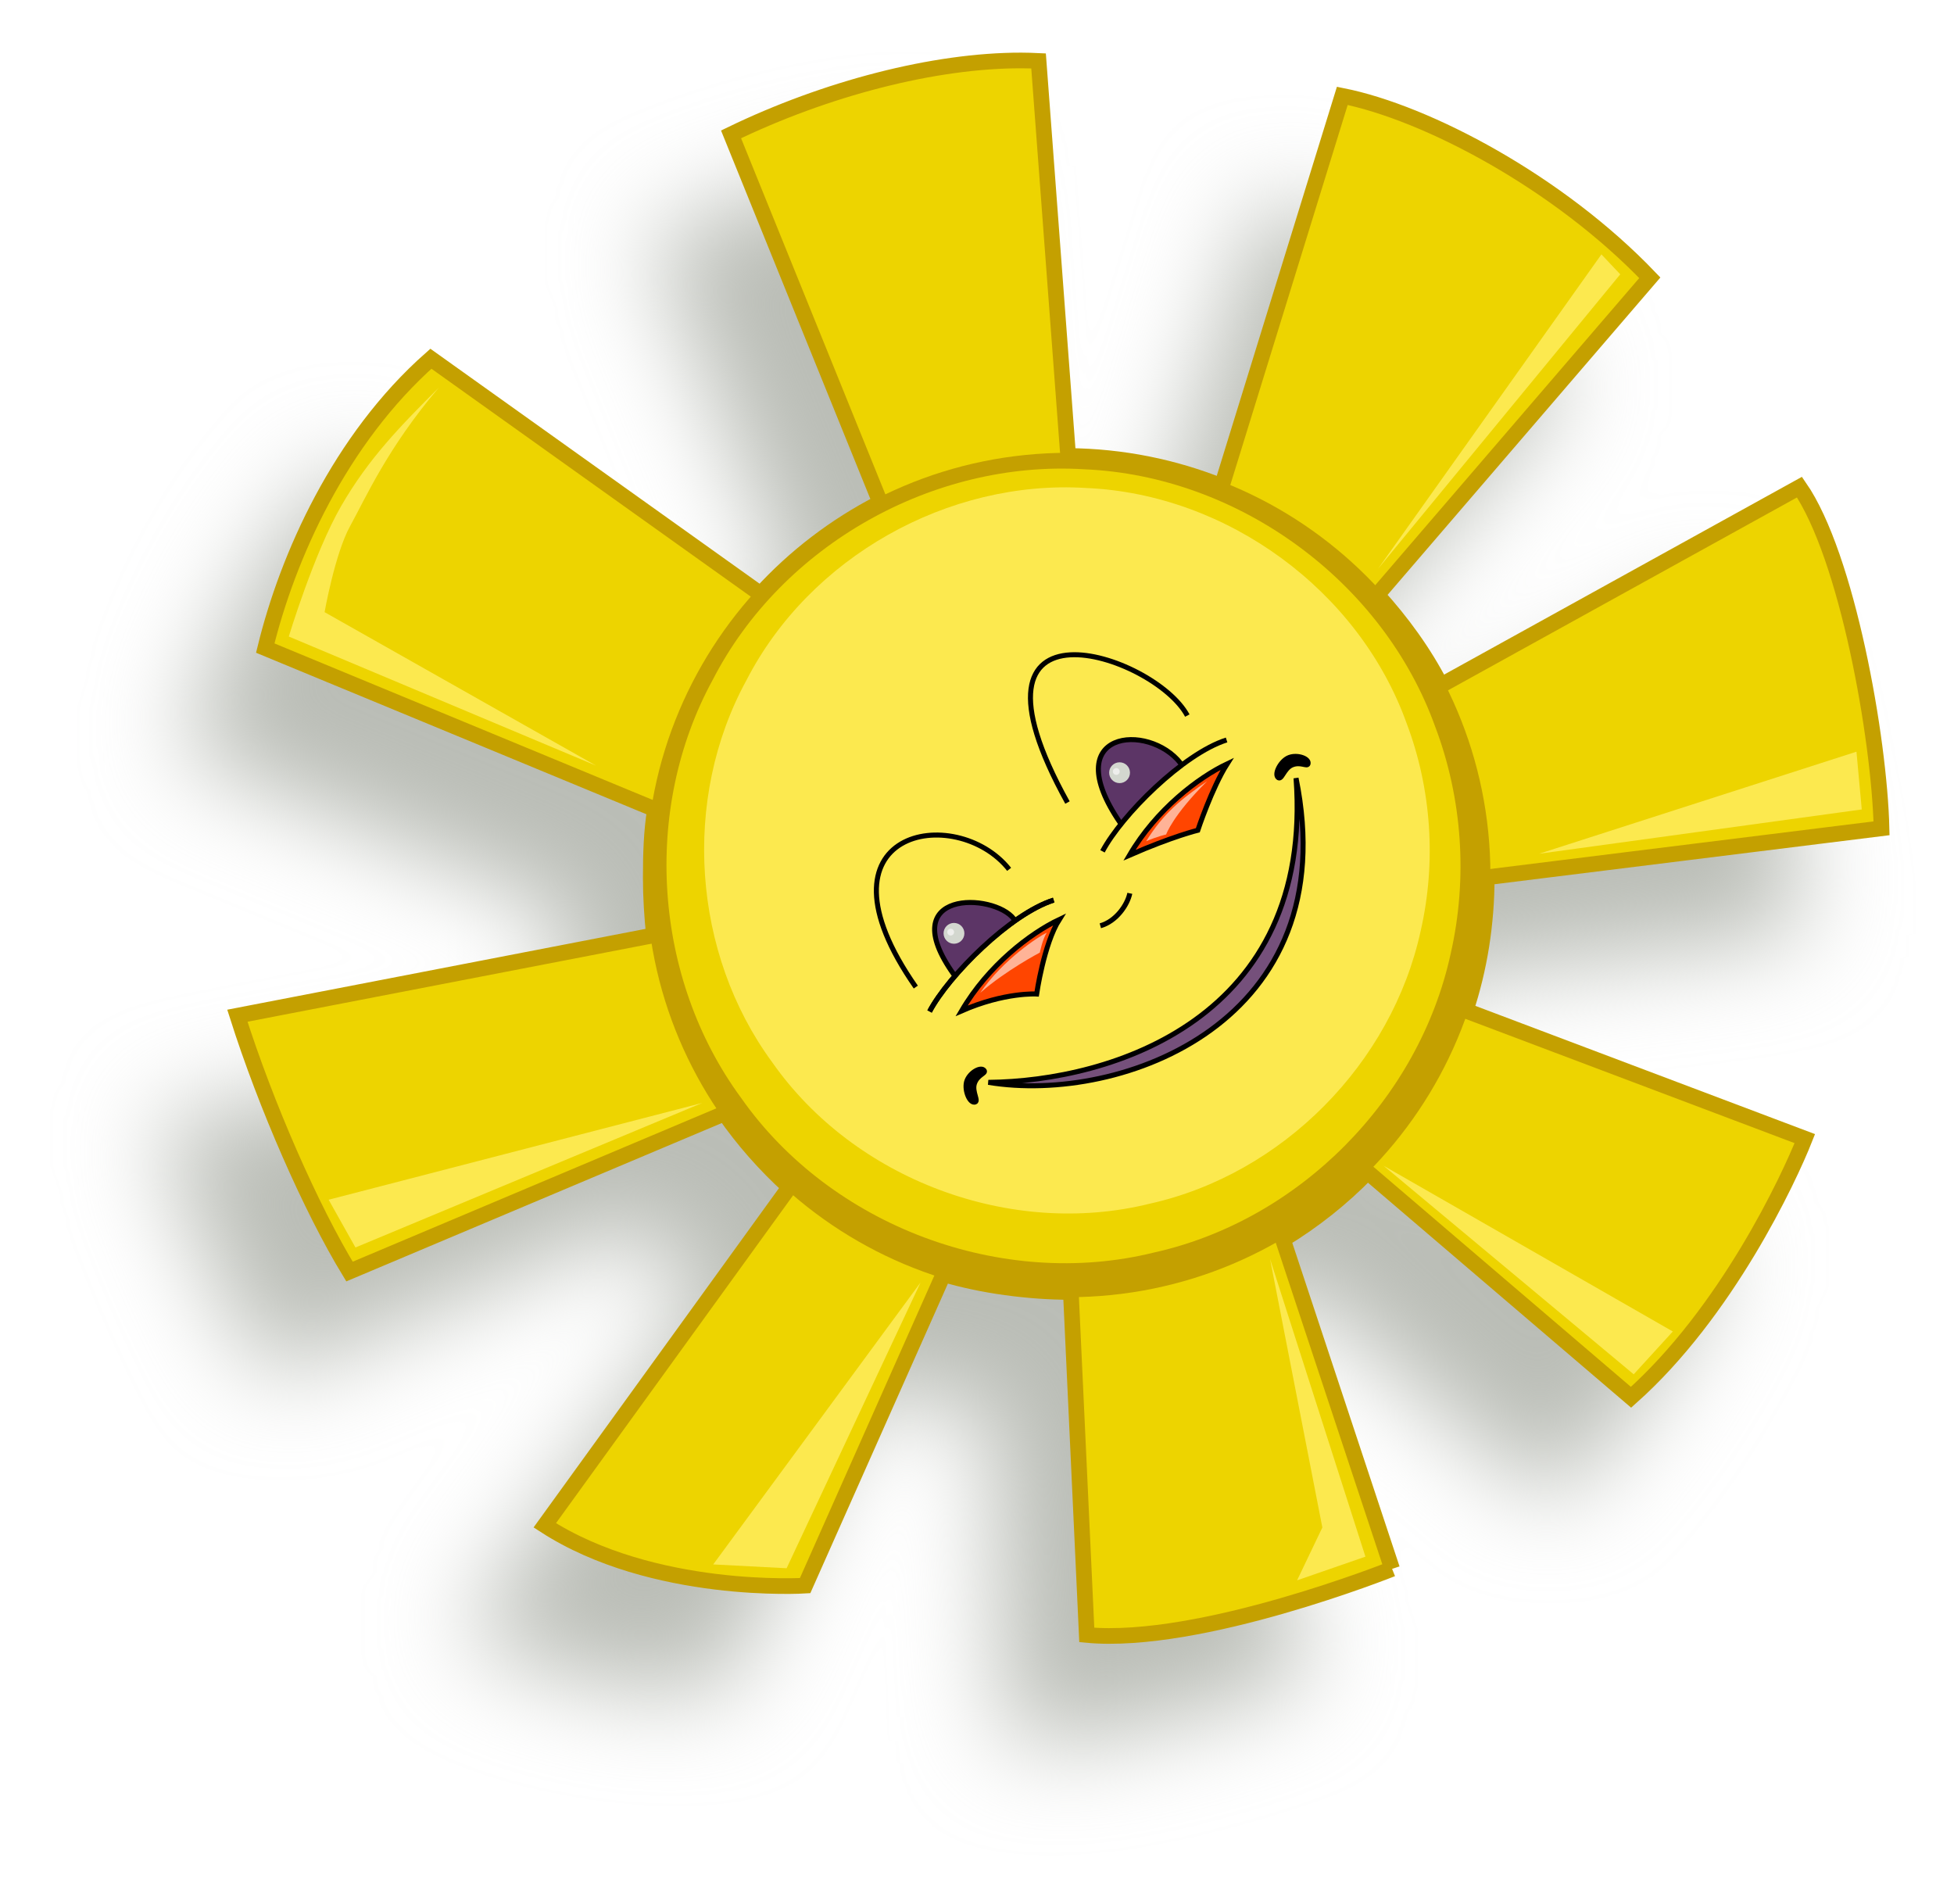
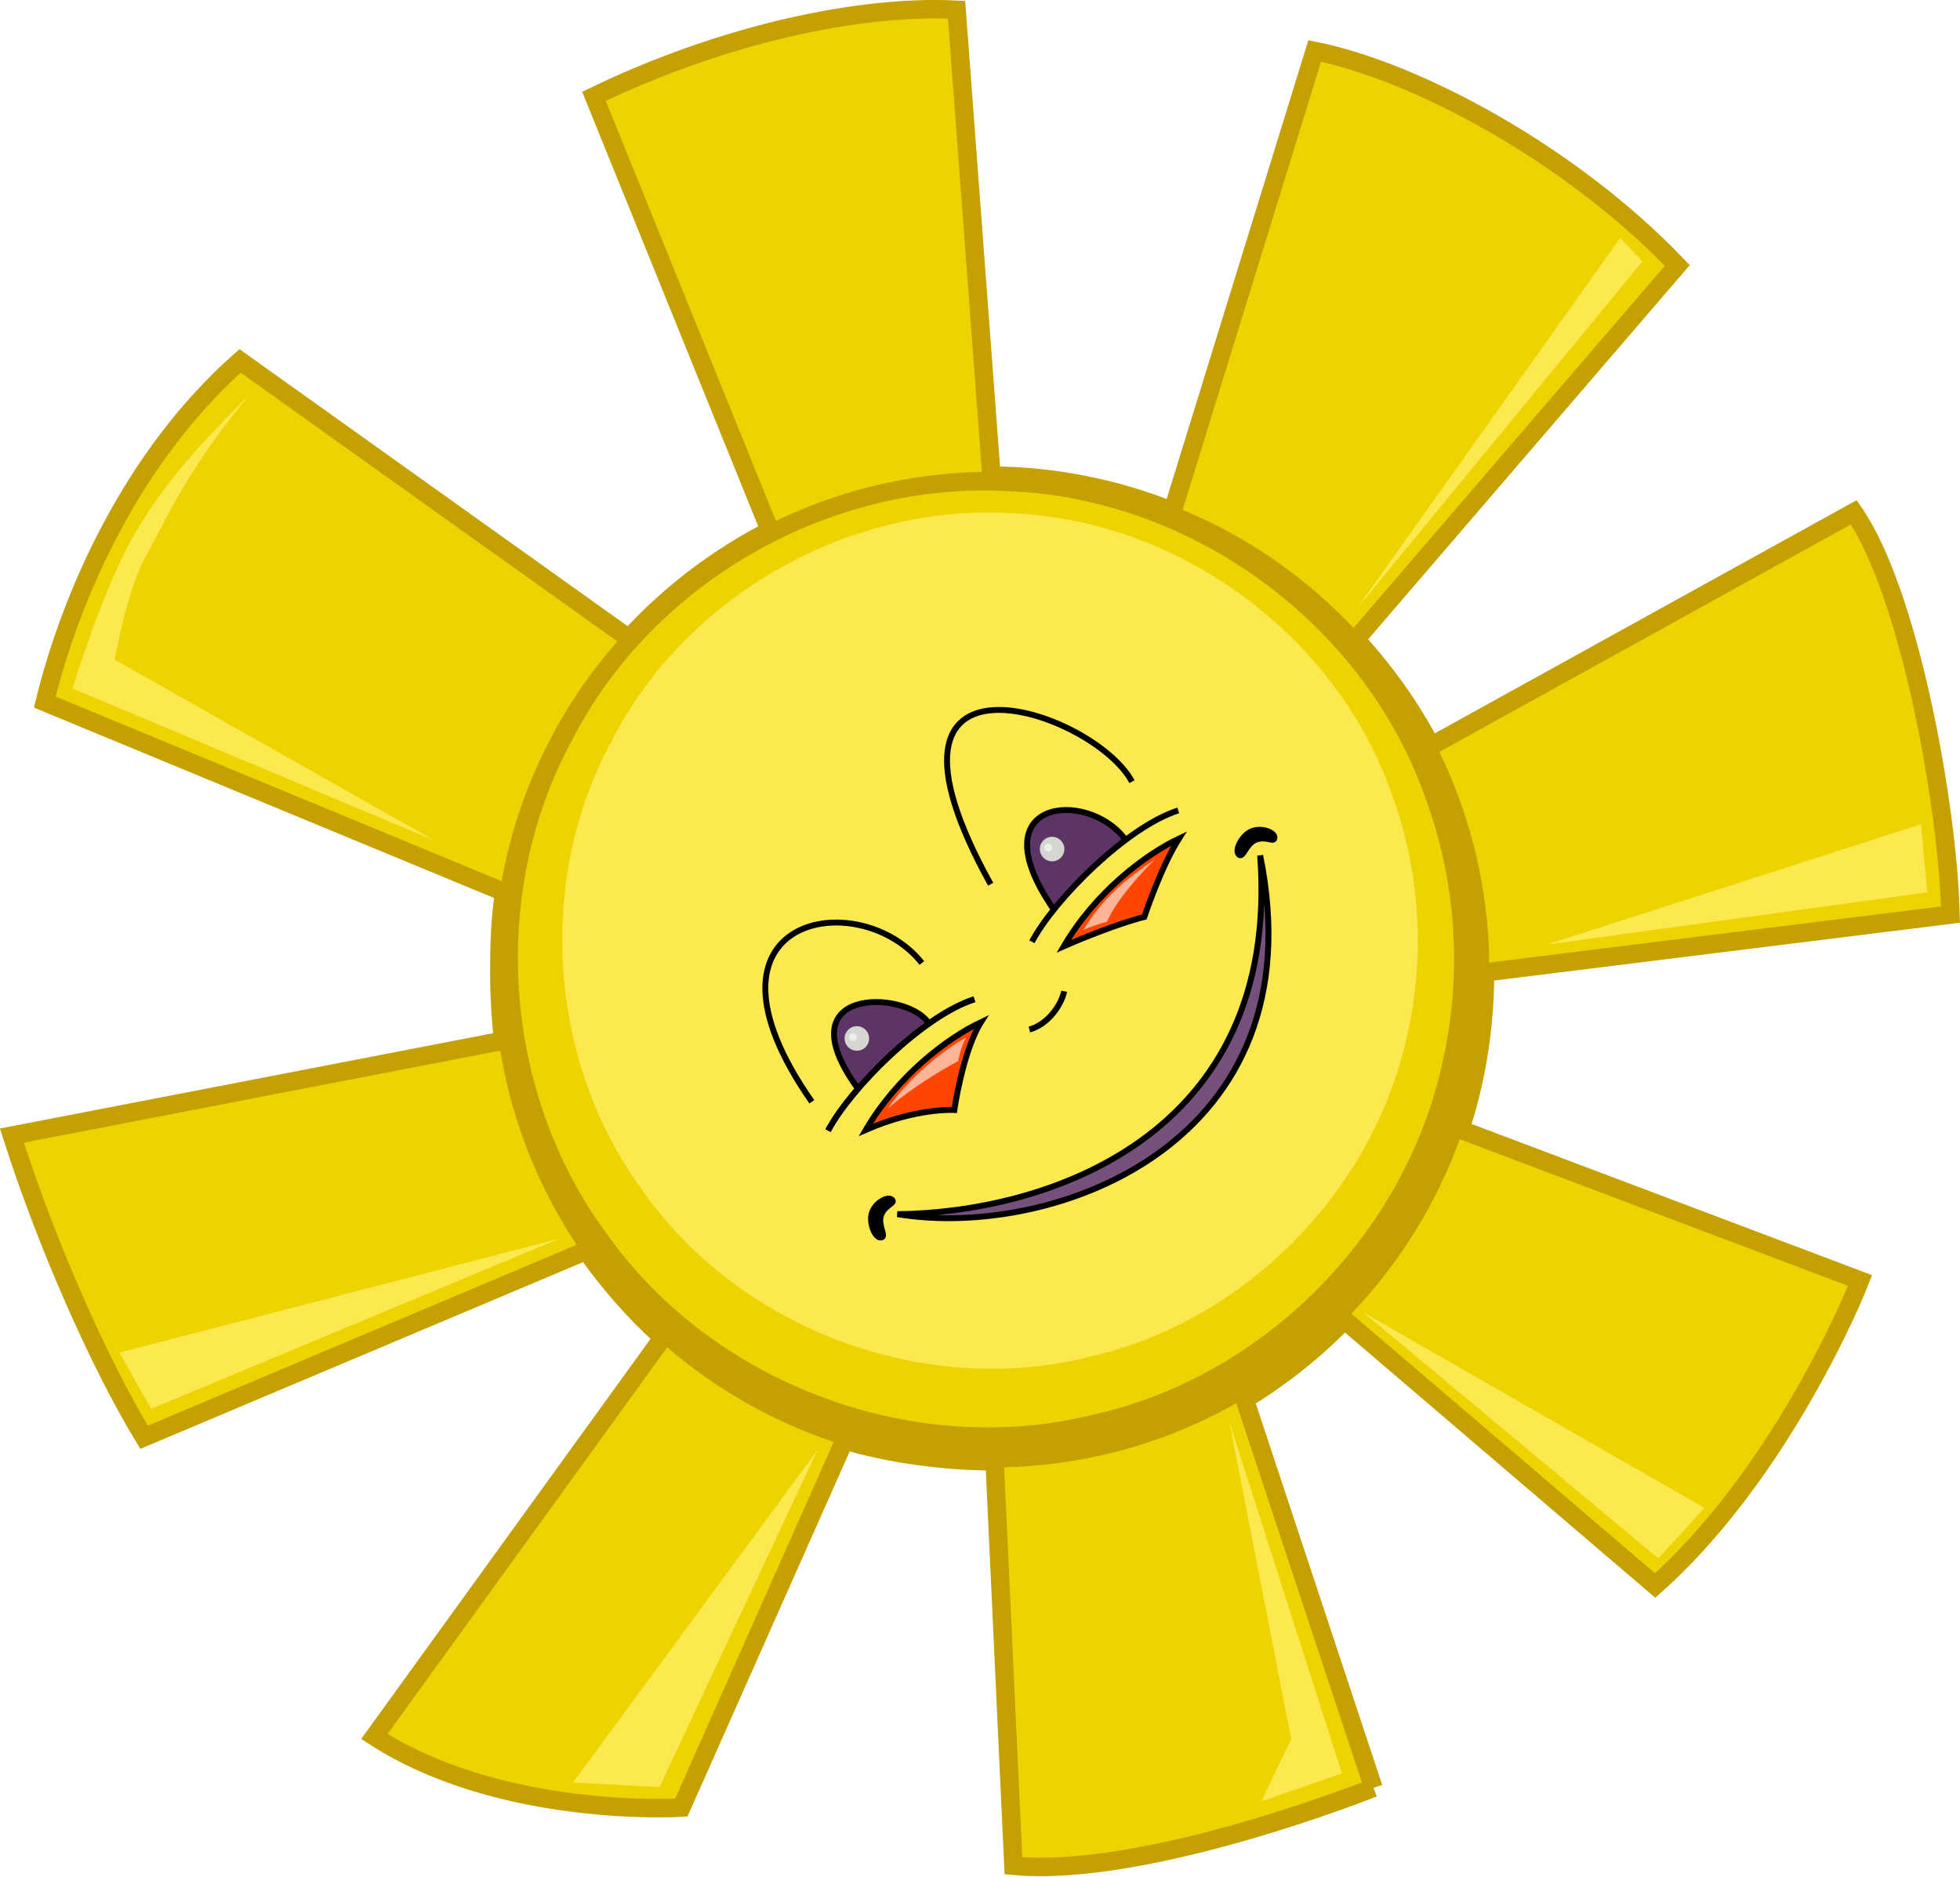
- <svg xmlns="http://www.w3.org/2000/svg" id="svg2" viewBox="0 0 390 380" version="1.0">
+ <svg xmlns="http://www.w3.org/2000/svg" id="svg2" viewBox="0 0 331.781 317.585" version="1.0" width="100%" height="100%">
  <defs id="defs4">
    <filter id="filter6771" color-interpolation-filters="sRGB">
      <feGaussianBlur id="feGaussianBlur6773" stdDeviation="9.851" />
    </filter>
  </defs>
-   <g id="layer1" transform="translate(-158.2 -221.46)">
-     <g id="g8202">
-       <path id="path5989" style="fill-rule:evenodd;filter:url(#filter6771);fill:#babdb6" d="m345.89 254.52c-17.456-0.026-39.084 5.621-57.938 14.75l29.406 72.594c-9.236 4.664-17.505 10.955-24.406 18.531l-64.906-46.344c-18.205 16.088-28.617 39.545-33.062 57.75l77.062 31.906c-0.698 4.363-1.062 8.847-1.062 13.406 0 4.122 0.302 8.161 0.875 12.125l-82.438 15.938c5.716 17.994 14.754 38.573 22.375 51.062l74.125-31.25c3.816 5.513 8.292 10.517 13.281 14.969l-48.438 66.938c21.592 13.971 51.969 12.031 51.969 12.031l27.31-61.41c7.969 2.501 16.428 3.844 25.219 3.844 0.197 0 0.397 0.001 0.594 0l3.125 67.406c22.651 2.117 60.938-13.188 60.938-13.188l-21.781-65.719c3.785-2.307 7.355-4.914 10.719-7.75 0.768-0.648 1.538-1.295 2.281-1.969 0.049-0.045 0.107-0.08 0.156-0.125 1.292-1.152 2.562-2.334 3.781-3.562l52.531 44.875c19.052-16.935 31.512-43.581 34.688-51.625l-67.25-25.406c2.877-8.432 4.462-17.451 4.5-26.844l78.062-9.688c-0.423-17.993-6.849-54.334-16.375-68.094l-70.875 39.188c-3.429-6.713-7.724-12.914-12.75-18.438l53.75-62.531c-18.205-19.052-44.44-32.926-61.375-36.312l-23.812 77.094c-9.566-3.774-20.005-5.844-30.906-5.844-0.011 0-0.021-0-0.031 0l-5.875-78.219c-1.125-0.053-2.274-0.092-3.438-0.094z" />
-       <path id="path2511" style="fill-rule:evenodd;stroke:#c4a000;stroke-width:3.125;fill:#edd400" d="m436.05 534.59s-38.287 15.304-60.938 13.188l-3.183-68.46c-8.404 0-17.75-1.253-25.411-3.547l-27.625 62.163s-30.37 1.932-51.962-12.039l48.83-67.512c-4.863-4.405-9.177-9.305-12.949-14.705l-74.857 31.569c-7.621-12.49-16.659-33.069-22.375-51.062l83.148-16.068c-0.391-3.639-0.64-7.63-0.64-11.401 0-4.676 0.114-9.25 0.848-13.719l-77.793-32.188c4.446-18.205 14.857-41.662 33.062-57.75l65.816 46.969c6.765-7.427 14.858-13.614 23.875-18.25l-29.785-73.5c18.853-9.129 40.482-14.776 57.938-14.75 1.164 0.002 2.313 0.041 3.438 0.094l5.906 78.844c10.828 0.088 21.166 2.22 30.656 6.031l24.062-77.906c16.935 3.387 43.17 17.261 61.375 36.312l-54.411 63.299c4.931 5.417 9.338 11.487 12.719 18.039l71.567-39.557c9.526 13.76 15.952 50.1 16.375 68.094l-78.8 9.783c0 9.242-1.449 18.272-4.208 26.594l67.696 25.56c-3.175 8.044-15.636 34.69-34.688 51.625l-52.585-44.951c-5.007 5.167-10.69 9.68-16.89 13.458l21.787 65.743" />
-       <g id="g8104" transform="translate(7.5756 -8.8434)">
-         <path id="path3338" style="fill-rule:evenodd;fill:#c4a000" d="m13.944 64.107c0 54.869-44.48 99.348-99.348 99.348-54.869 0-99.348-44.48-99.348-99.348 0-54.869 44.48-99.348 99.348-99.348 54.869 0 99.348 44.48 99.348 99.348z" transform="matrix(.84816 0 0 .84816 436.27 350.57)" />
-         <path id="path3340" style="fill-rule:evenodd;fill:#edd400" d="m437.09 375.38c-10.404-29.024-39.253-50.123-70.081-51.414-30.087-1.849-60.299 15.11-74.125 42.012-14.18 25.935-11.828 59.67 5.644 83.433 17.974 25.649 52.099 38.387 82.421 30.882 28.985-6.436 52.911-30.602 59.218-59.653 3.42-14.987 2.349-30.909-3.076-45.26z" />
-         <path id="path3334" style="fill-rule:evenodd;fill:#fce94f" d="m431.38 374.68c-9.508-26.523-35.87-45.804-64.042-46.984-27.494-1.69-55.103 13.808-67.738 38.392-12.959 23.7-10.809 54.528 5.157 76.244 16.425 23.439 47.61 35.08 75.319 28.221 26.487-5.882 48.352-27.965 54.115-54.513 3.126-13.696 2.147-28.245-2.811-41.36z" />
+   <g id="layer1" transform="translate(-203.5625,-231.9687)">
+     <g id="g3053">
+       <path id="path2511" style="fill:#edd400;fill-rule:evenodd;stroke:#c4a000;stroke-width:3.125" d="m 436.05,534.59 c 0,0 -38.287,15.304 -60.938,13.188 l -3.183,-68.46 c -8.404,0 -17.75,-1.253 -25.411,-3.547 l -27.625,62.163 c 0,0 -30.37,1.932 -51.962,-12.039 l 48.83,-67.512 c -4.863,-4.405 -9.177,-9.305 -12.949,-14.705 l -74.857,31.569 c -7.621,-12.49 -16.659,-33.069 -22.375,-51.062 l 83.148,-16.068 c -0.391,-3.639 -0.64,-7.63 -0.64,-11.401 0,-4.676 0.114,-9.25 0.848,-13.719 l -77.793,-32.188 c 4.446,-18.205 14.857,-41.662 33.062,-57.75 l 65.816,46.969 c 6.765,-7.427 14.858,-13.614 23.875,-18.25 l -29.785,-73.5 c 18.853,-9.129 40.482,-14.776 57.938,-14.75 1.164,0.002 2.313,0.041 3.438,0.094 l 5.906,78.844 c 10.828,0.088 21.166,2.22 30.656,6.031 l 24.062,-77.906 c 16.935,3.387 43.17,17.261 61.375,36.312 l -54.411,63.299 c 4.931,5.417 9.338,11.487 12.719,18.039 l 71.567,-39.557 c 9.526,13.76 15.952,50.1 16.375,68.094 l -78.8,9.783 c 0,9.242 -1.449,18.272 -4.208,26.594 l 67.696,25.56 c -3.175,8.044 -15.636,34.69 -34.688,51.625 l -52.585,-44.951 c -5.007,5.167 -10.69,9.68 -16.89,13.458 l 21.787,65.743" />
+       <g id="g8104" transform="translate(7.5756,-8.8434)">
+         <path id="path3338" style="fill:#c4a000;fill-rule:evenodd" d="m 13.944,64.107 c 0,54.869 -44.48,99.348 -99.348,99.348 -54.869,0 -99.348,-44.48 -99.348,-99.348 0,-54.869 44.48,-99.348 99.348,-99.348 54.869,0 99.348,44.48 99.348,99.348 z" transform="matrix(0.84816,0,0,0.84816,436.27,350.57)" />
+         <path id="path3340" style="fill:#edd400;fill-rule:evenodd" d="m 437.09,375.38 c -10.404,-29.024 -39.253,-50.123 -70.081,-51.414 -30.087,-1.849 -60.299,15.11 -74.125,42.012 -14.18,25.935 -11.828,59.67 5.644,83.433 17.974,25.649 52.099,38.387 82.421,30.882 28.985,-6.436 52.911,-30.602 59.218,-59.653 3.42,-14.987 2.349,-30.909 -3.076,-45.26 z" />
+         <path id="path3334" style="fill:#fce94f;fill-rule:evenodd" d="m 431.38,374.68 c -9.508,-26.523 -35.87,-45.804 -64.042,-46.984 -27.494,-1.69 -55.103,13.808 -67.738,38.392 -12.959,23.7 -10.809,54.528 5.157,76.244 16.425,23.439 47.61,35.08 75.319,28.221 26.487,-5.882 48.352,-27.965 54.115,-54.513 3.126,-13.696 2.147,-28.245 -2.811,-41.36 z" />
      </g>
-       <path id="path3210" style="fill-rule:evenodd;fill:#fce94f" d="m298.37 441.59-74.577 19.322 5.353 9.532 69.224-28.855z" />
-       <path id="path3212" style="fill-rule:evenodd;fill:#fce94f" d="m341.94 477.42-41.388 56.282 14.65 0.761 26.738-57.042z" />
-       <path id="path3214" style="fill-rule:evenodd;fill:#fce94f" d="m411.69 472.74 10.438 53.59-5.04 10.544 13.64-4.723-19.038-59.411z" />
-       <path id="path3221" style="fill-rule:evenodd;fill:#fce94f" d="m434.34 454.12 49.933 41.637 7.805-8.549-57.737-33.089z" />
-       <path id="path3223" style="fill-rule:evenodd;fill:#fce94f" d="m465.38 391.86 64.411-8.845-1.059-11.527-63.352 20.372z" />
-       <path id="path3225" style="fill-rule:evenodd;fill:#fce94f" d="m433.24 334.99 48.348-58.781-3.761-3.977-44.587 62.758z" />
-       <path id="path3227" style="fill-rule:evenodd;fill:#fce94f" d="m245.78 298.83c-7.737 7.737-13.992 14.112-19.493 23.639-5.419 9.386-10.447 26.035-10.447 26.035l61.336 25.774-54.192-30.64s2.07-11.685 5.08-17.143c3.086-5.595 7.494-15.661 17.714-27.666z" />
-       <g id="g8109" transform="translate(7.5756 -8.8434)">
-         <path id="path2525" style="stroke:#000000;stroke-width:1px;fill:none" d="m336.16 432.18c3.81-7.197 16.088-19.475 24.767-22.227" />
-         <path id="path2527" style="stroke:#000000;stroke-width:1px;fill:none" d="m333.41 427.31c-22.016-31.542 8.044-36.834 18.628-23.497" />
-         <path id="path2529" style="stroke:#000000;stroke-width:1px;fill:none" d="m370.24 415.08c3.197-0.903 5.406-4.185 5.886-6.48" />
-         <path id="path2531" style="fill-rule:evenodd;stroke:#000000;stroke-width:1px;fill:#5c3566" d="m341.01 424.81c-12.134-17.004 7.983-16.365 11.974-11.096" />
-         <path id="path2533" style="fill-rule:evenodd;stroke:#000000;stroke-width:1px;fill:#ff4500" d="m342.55 432.06c5.34-9.121 13.733-15.497 19.499-18.236-3.082 4.851-4.519 14.87-4.519 14.87s-6.362-0.401-14.98 3.366z" />
-         <path id="path2535" style="fill-rule:evenodd;stroke:#000000;stroke-width:1px;fill:#75507b" d="m347.89 446.33c26.55 4.387 71.339-12.005 61.412-60.719 3.561 48.07-36.908 60.497-61.412 60.719z" />
-         <path id="path2537" style="fill-rule:evenodd;stroke:#000000;stroke-width:1px;fill:#000000" d="m347.08 444.01c0.325 0.531-1.385 0.807-1.964 2.543-0.571 1.711 1.036 3.687-0.025 3.732-1.061 0.045-2.088-2.665-1.467-4.301 0.651-1.714 2.895-2.89 3.456-1.974z" />
-         <path id="path2539" style="fill-rule:evenodd;stroke:#000000;stroke-width:1px;fill:#000000" d="m411.69 382.77c-0.182 0.595-1.522-0.502-3.205 0.216-1.659 0.707-2.073 3.22-2.811 2.456-0.737-0.765 0.611-3.331 2.247-3.95 1.715-0.649 4.083 0.251 3.769 1.278z" />
-         <path id="path2541" style="stroke:#000000;stroke-width:1px;fill:none" d="m336.16 432.18c3.81-7.197 16.088-19.475 24.767-22.227" />
-         <path id="path2543" style="fill-rule:evenodd;stroke:#000000;stroke-width:1px;fill:#5c3566" d="m374.22 394.55c-12.693-18.52 5.668-20.117 12.054-11.895" />
-         <path id="path2545" style="stroke:#000000;stroke-width:1px;fill:none" d="m363.68 390.48c-23.921-43.184 17.358-29.636 23.921-17.358" />
-         <path id="path2547" style="stroke:#000000;stroke-width:1px;fill:none" d="m370.67 400.22c3.81-7.197 16.088-19.475 24.767-22.227" />
-         <path id="path2549" style="fill-rule:evenodd;stroke:#000000;stroke-width:1px;fill:#ff4500" d="m376.06 400.99c5.34-9.121 13.733-15.497 19.499-18.236-3.082 4.851-5.862 13.258-5.862 13.258s-5.019 1.211-13.637 4.978z" />
-         <path id="path2551" style="fill-rule:evenodd;fill:#d3d7cf" d="m320.94 797.62c0 2.583-2.094 4.677-4.677 4.677s-4.677-2.094-4.677-4.677 2.094-4.677 4.677-4.677 4.677 2.094 4.677 4.677z" transform="matrix(.44444 0 0 .44444 233.52 30.033)" />
-         <path id="path2553" style="fill-rule:evenodd;fill:#eeeeec" d="m320.94 797.62c0 2.583-2.094 4.677-4.677 4.677s-4.677-2.094-4.677-4.677 2.094-4.677 4.677-4.677 4.677 2.094 4.677 4.677z" transform="matrix(.14536 0 0 .14536 327.45 268.34)" />
-         <path id="path2555" style="fill-rule:evenodd;fill:#d3d7cf" d="m320.94 797.62c0 2.583-2.094 4.677-4.677 4.677s-4.677-2.094-4.677-4.677 2.094-4.677 4.677-4.677 4.677 2.094 4.677 4.677z" transform="matrix(.44444 0 0 .44444 200.47 62.093)" />
-         <path id="path2557" style="fill-rule:evenodd;fill:#eeeeec" d="m320.94 797.62c0 2.583-2.094 4.677-4.677 4.677s-4.677-2.094-4.677-4.677 2.094-4.677 4.677-4.677 4.677 2.094 4.677 4.677z" transform="matrix(.14536 0 0 .14536 294.4 300.4)" />
-         <path id="path8098" style="fill-rule:evenodd;fill:#ffb397" d="m346.26 428.47c4.556-6.638 11.645-11.239 13.285-12.017-0.877 1.377-1.382 3.98-1.382 3.98s-6.704 3.497-11.903 8.037z" />
-         <path id="path8102" style="fill-rule:evenodd;fill:#ffb397" d="m379.38 398.21c3.441-5.556 7.02-8.439 12.16-11.98-6.862 6.821-8.168 10.631-8.168 10.631s-1.72 0.366-3.992 1.35z" />
+       <path id="path3210" style="fill:#fce94f;fill-rule:evenodd" d="m 298.37,441.59 -74.577,19.322 5.353,9.532 69.224,-28.855 z" />
+       <path id="path3212" style="fill:#fce94f;fill-rule:evenodd" d="m 341.94,477.42 -41.388,56.282 14.65,0.761 26.738,-57.042 z" />
+       <path id="path3214" style="fill:#fce94f;fill-rule:evenodd" d="m 411.69,472.74 10.438,53.59 -5.04,10.544 13.64,-4.723 -19.038,-59.411 z" />
+       <path id="path3221" style="fill:#fce94f;fill-rule:evenodd" d="m 434.34,454.12 49.933,41.637 7.805,-8.549 -57.737,-33.089 z" />
+       <path id="path3223" style="fill:#fce94f;fill-rule:evenodd" d="m 465.38,391.86 64.411,-8.845 -1.059,-11.527 -63.352,20.372 z" />
+       <path id="path3225" style="fill:#fce94f;fill-rule:evenodd" d="m 433.24,334.99 48.348,-58.781 -3.761,-3.977 -44.587,62.758 z" />
+       <path id="path3227" style="fill:#fce94f;fill-rule:evenodd" d="m 245.78,298.83 c -7.737,7.737 -13.992,14.112 -19.493,23.639 -5.419,9.386 -10.447,26.035 -10.447,26.035 l 61.336,25.774 -54.192,-30.64 c 0,0 2.07,-11.685 5.08,-17.143 3.086,-5.595 7.494,-15.661 17.714,-27.666 z" />
+       <g id="g8109" transform="translate(7.5756,-8.8434)">
+         <path id="path2525" style="fill:none;stroke:#000000;stroke-width:1px" d="m 336.16,432.18 c 3.81,-7.197 16.088,-19.475 24.767,-22.227" />
+         <path id="path2527" style="fill:none;stroke:#000000;stroke-width:1px" d="m 333.41,427.31 c -22.016,-31.542 8.044,-36.834 18.628,-23.497" />
+         <path id="path2529" style="fill:none;stroke:#000000;stroke-width:1px" d="m 370.24,415.08 c 3.197,-0.903 5.406,-4.185 5.886,-6.48" />
+         <path id="path2531" style="fill:#5c3566;fill-rule:evenodd;stroke:#000000;stroke-width:1px" d="m 341.01,424.81 c -12.134,-17.004 7.983,-16.365 11.974,-11.096" />
+         <path id="path2533" style="fill:#ff4500;fill-rule:evenodd;stroke:#000000;stroke-width:1px" d="m 342.55,432.06 c 5.34,-9.121 13.733,-15.497 19.499,-18.236 -3.082,4.851 -4.519,14.87 -4.519,14.87 0,0 -6.362,-0.401 -14.98,3.366 z" />
+         <path id="path2535" style="fill:#75507b;fill-rule:evenodd;stroke:#000000;stroke-width:1px" d="m 347.89,446.33 c 26.55,4.387 71.339,-12.005 61.412,-60.719 3.561,48.07 -36.908,60.497 -61.412,60.719 z" />
+         <path id="path2537" style="fill:#000000;fill-rule:evenodd;stroke:#000000;stroke-width:1px" d="m 347.08,444.01 c 0.325,0.531 -1.385,0.807 -1.964,2.543 -0.571,1.711 1.036,3.687 -0.025,3.732 -1.061,0.045 -2.088,-2.665 -1.467,-4.301 0.651,-1.714 2.895,-2.89 3.456,-1.974 z" />
+         <path id="path2539" style="fill:#000000;fill-rule:evenodd;stroke:#000000;stroke-width:1px" d="m 411.69,382.77 c -0.182,0.595 -1.522,-0.502 -3.205,0.216 -1.659,0.707 -2.073,3.22 -2.811,2.456 -0.737,-0.765 0.611,-3.331 2.247,-3.95 1.715,-0.649 4.083,0.251 3.769,1.278 z" />
+         <path id="path2541" style="fill:none;stroke:#000000;stroke-width:1px" d="m 336.16,432.18 c 3.81,-7.197 16.088,-19.475 24.767,-22.227" />
+         <path id="path2543" style="fill:#5c3566;fill-rule:evenodd;stroke:#000000;stroke-width:1px" d="m 374.22,394.55 c -12.693,-18.52 5.668,-20.117 12.054,-11.895" />
+         <path id="path2545" style="fill:none;stroke:#000000;stroke-width:1px" d="m 363.68,390.48 c -23.921,-43.184 17.358,-29.636 23.921,-17.358" />
+         <path id="path2547" style="fill:none;stroke:#000000;stroke-width:1px" d="m 370.67,400.22 c 3.81,-7.197 16.088,-19.475 24.767,-22.227" />
+         <path id="path2549" style="fill:#ff4500;fill-rule:evenodd;stroke:#000000;stroke-width:1px" d="m 376.06,400.99 c 5.34,-9.121 13.733,-15.497 19.499,-18.236 -3.082,4.851 -5.862,13.258 -5.862,13.258 0,0 -5.019,1.211 -13.637,4.978 z" />
+         <path id="path2551" style="fill:#d3d7cf;fill-rule:evenodd" d="m 320.944,797.623 c 0,2.583 -2.094,4.677 -4.677,4.677 -2.583,0 -4.677,-2.094 -4.677,-4.677 0,-2.583 2.094,-4.677 4.677,-4.677 2.583,0 4.677,2.094 4.677,4.677 z" transform="matrix(0.44444,0,0,0.44444,233.52,30.033)" />
+         <path id="path2553" style="fill:#eeeeec;fill-rule:evenodd" d="m 320.944,797.623 c 0,2.583 -2.094,4.677 -4.677,4.677 -2.583,0 -4.677,-2.094 -4.677,-4.677 0,-2.583 2.094,-4.677 4.677,-4.677 2.583,0 4.677,2.094 4.677,4.677 z" transform="matrix(0.14536,0,0,0.14536,327.45,268.34)" />
+         <path id="path2555" style="fill:#d3d7cf;fill-rule:evenodd" d="m 320.944,797.623 c 0,2.583 -2.094,4.677 -4.677,4.677 -2.583,0 -4.677,-2.094 -4.677,-4.677 0,-2.583 2.094,-4.677 4.677,-4.677 2.583,0 4.677,2.094 4.677,4.677 z" transform="matrix(0.44444,0,0,0.44444,200.47,62.093)" />
+         <path id="path2557" style="fill:#eeeeec;fill-rule:evenodd" d="m 320.944,797.623 c 0,2.583 -2.094,4.677 -4.677,4.677 -2.583,0 -4.677,-2.094 -4.677,-4.677 0,-2.583 2.094,-4.677 4.677,-4.677 2.583,0 4.677,2.094 4.677,4.677 z" transform="matrix(0.14536,0,0,0.14536,294.4,300.4)" />
+         <path id="path8098" style="fill:#ffb397;fill-rule:evenodd" d="m 346.26,428.47 c 4.556,-6.638 11.645,-11.239 13.285,-12.017 -0.877,1.377 -1.382,3.98 -1.382,3.98 0,0 -6.704,3.497 -11.903,8.037 z" />
+         <path id="path8102" style="fill:#ffb397;fill-rule:evenodd" d="m 379.38,398.21 c 3.441,-5.556 7.02,-8.439 12.16,-11.98 -6.862,6.821 -8.168,10.631 -8.168,10.631 0,0 -1.72,0.366 -3.992,1.35 z" />
      </g>
    </g>
  </g>
</svg>
